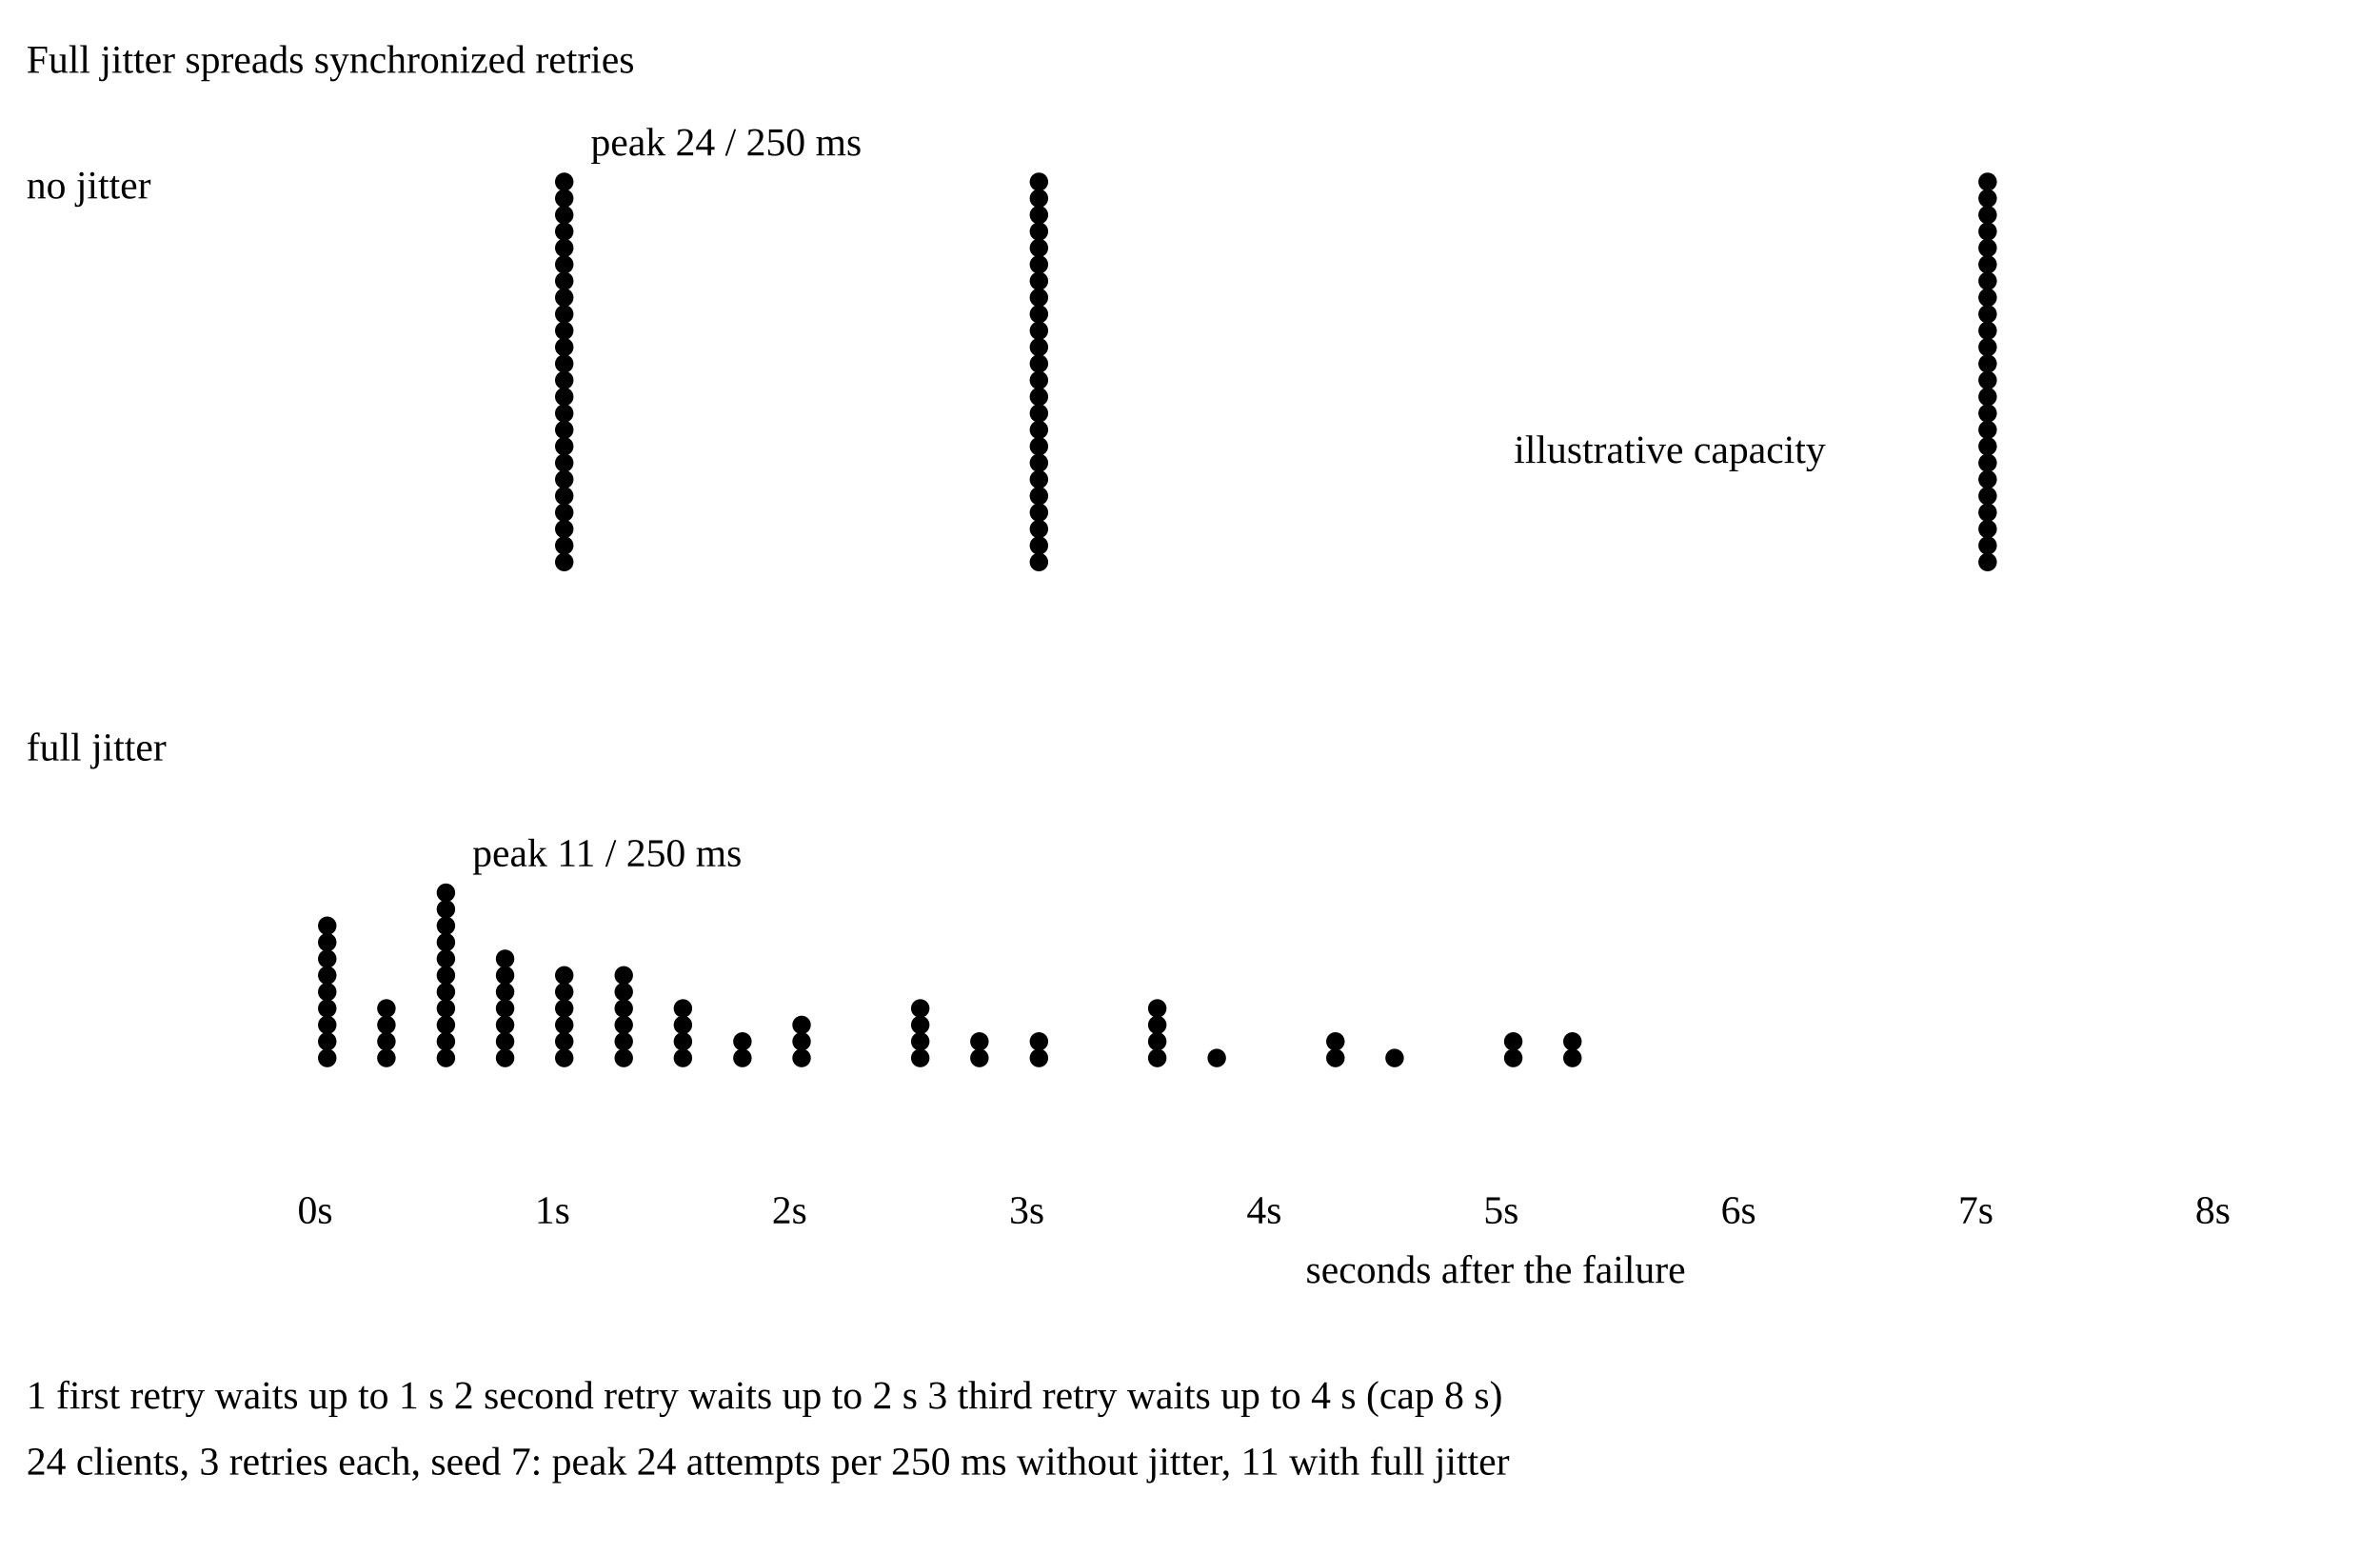
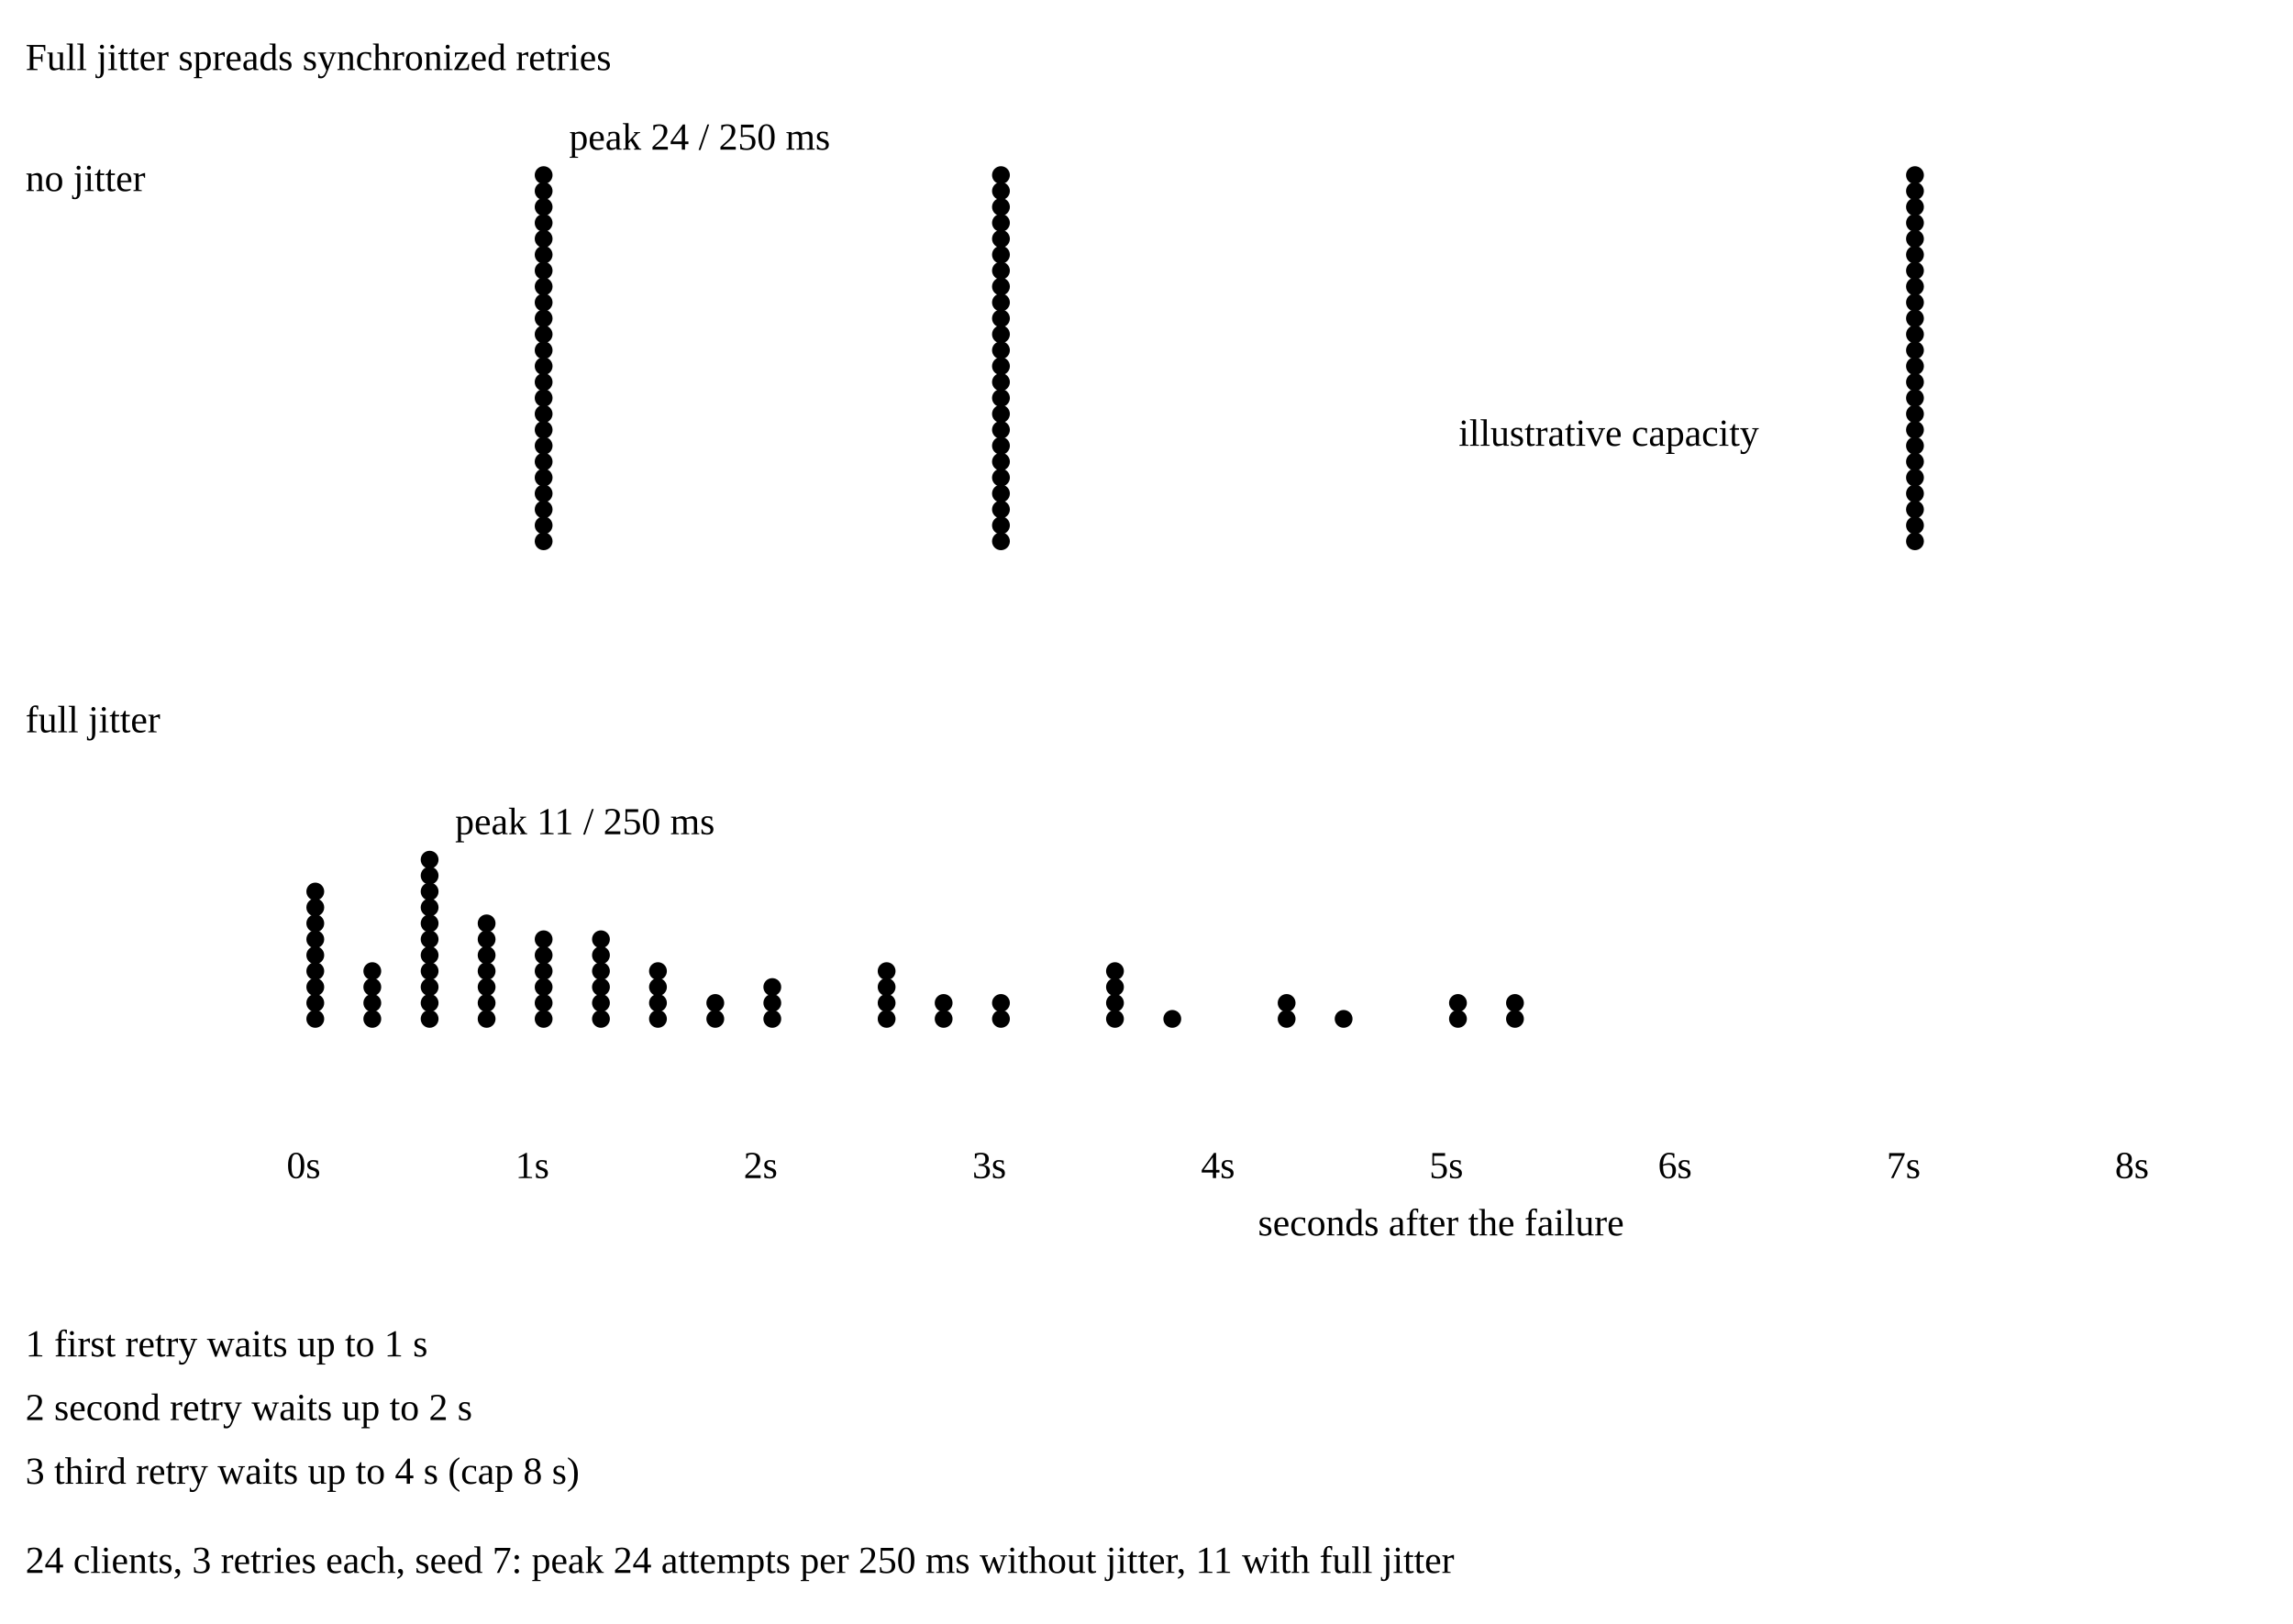
- <svg xmlns="http://www.w3.org/2000/svg" viewBox="0 0 720 470">
+ <svg xmlns="http://www.w3.org/2000/svg" viewBox="0 0 720 510">
  <defs>
    <pattern id="hatch" width="7" height="7" patternUnits="userSpaceOnUse" patternTransform="rotate(45)">
      <line x1="0" y1="0" x2="0" y2="7" class="f-hatch" />
    </pattern>
    <marker id="arrow" viewBox="0 0 8 8" refX="7" refY="4" markerWidth="7" markerHeight="7" orient="auto-start-reverse">
      <path d="M0 0 L8 4 L0 8 z" class="f-arrowhead" />
    </marker>
  </defs>
  <text x="8" y="22" class="f-title">Full jitter spreads synchronized retries</text>
  <text x="8" y="60" class="f-label">no jitter</text>
  <circle cx="170.7" cy="170" r="2.8" class="f-a2-solid" data-step="1" />
  <circle cx="170.7" cy="165" r="2.8" class="f-a2-solid" data-step="1" />
  <circle cx="170.7" cy="160" r="2.8" class="f-a2-solid" data-step="1" />
  <circle cx="170.7" cy="155" r="2.8" class="f-a2-solid" data-step="1" />
  <circle cx="170.7" cy="150" r="2.8" class="f-a2-solid" data-step="1" />
  <circle cx="170.7" cy="145" r="2.8" class="f-a2-solid" data-step="1" />
  <circle cx="170.7" cy="140" r="2.8" class="f-a2-solid" data-step="1" />
  <circle cx="170.7" cy="135" r="2.8" class="f-a2-solid" data-step="1" />
  <circle cx="170.7" cy="130" r="2.8" class="f-a2-solid" data-step="1" />
  <circle cx="170.7" cy="125" r="2.8" class="f-a2-solid" data-step="1" />
  <circle cx="170.7" cy="120" r="2.8" class="f-a2-solid" data-step="1" />
  <circle cx="170.7" cy="115" r="2.8" class="f-a2-solid" data-step="1" />
  <circle cx="170.7" cy="110" r="2.8" class="f-a2-solid" data-step="1" />
  <circle cx="170.7" cy="105" r="2.8" class="f-a2-solid" data-step="1" />
  <circle cx="170.7" cy="100" r="2.8" class="f-a2-solid" data-step="1" />
  <circle cx="170.7" cy="95" r="2.8" class="f-a2-solid" data-step="1" />
  <circle cx="170.7" cy="90" r="2.8" class="f-a2-solid" data-step="1" />
  <circle cx="170.7" cy="85" r="2.8" class="f-a2-solid" data-step="1" />
  <circle cx="170.7" cy="80" r="2.8" class="f-a2-solid" data-step="1" />
  <circle cx="170.7" cy="75" r="2.8" class="f-a2-solid" data-step="1" />
  <circle cx="170.7" cy="70" r="2.8" class="f-a2-solid" data-step="1" />
  <circle cx="170.7" cy="65" r="2.8" class="f-a2-solid" data-step="1" />
  <circle cx="170.7" cy="60" r="2.8" class="f-a2-solid" data-step="1" />
  <circle cx="170.7" cy="55" r="2.8" class="f-a2-solid" data-step="1" />
  <text x="178.7" y="47" class="f-small">peak 24 / 250 ms</text>
  <circle cx="314.3" cy="170" r="2.8" class="f-a2-solid" data-step="2" />
  <circle cx="314.3" cy="165" r="2.8" class="f-a2-solid" data-step="2" />
  <circle cx="314.3" cy="160" r="2.8" class="f-a2-solid" data-step="2" />
  <circle cx="314.3" cy="155" r="2.8" class="f-a2-solid" data-step="2" />
  <circle cx="314.3" cy="150" r="2.8" class="f-a2-solid" data-step="2" />
  <circle cx="314.3" cy="145" r="2.8" class="f-a2-solid" data-step="2" />
  <circle cx="314.3" cy="140" r="2.8" class="f-a2-solid" data-step="2" />
  <circle cx="314.3" cy="135" r="2.8" class="f-a2-solid" data-step="2" />
  <circle cx="314.3" cy="130" r="2.8" class="f-a2-solid" data-step="2" />
  <circle cx="314.3" cy="125" r="2.8" class="f-a2-solid" data-step="2" />
  <circle cx="314.3" cy="120" r="2.8" class="f-a2-solid" data-step="2" />
  <circle cx="314.3" cy="115" r="2.8" class="f-a2-solid" data-step="2" />
  <circle cx="314.3" cy="110" r="2.8" class="f-a2-solid" data-step="2" />
  <circle cx="314.3" cy="105" r="2.8" class="f-a2-solid" data-step="2" />
  <circle cx="314.3" cy="100" r="2.8" class="f-a2-solid" data-step="2" />
  <circle cx="314.3" cy="95" r="2.8" class="f-a2-solid" data-step="2" />
  <circle cx="314.3" cy="90" r="2.8" class="f-a2-solid" data-step="2" />
  <circle cx="314.3" cy="85" r="2.8" class="f-a2-solid" data-step="2" />
  <circle cx="314.3" cy="80" r="2.8" class="f-a2-solid" data-step="2" />
  <circle cx="314.3" cy="75" r="2.8" class="f-a2-solid" data-step="2" />
  <circle cx="314.3" cy="70" r="2.8" class="f-a2-solid" data-step="2" />
  <circle cx="314.3" cy="65" r="2.8" class="f-a2-solid" data-step="2" />
  <circle cx="314.3" cy="60" r="2.8" class="f-a2-solid" data-step="2" />
  <circle cx="314.3" cy="55" r="2.8" class="f-a2-solid" data-step="2" />
  <circle cx="601.3" cy="170" r="2.8" class="f-a2-solid" data-step="3" />
  <circle cx="601.3" cy="165" r="2.8" class="f-a2-solid" data-step="3" />
  <circle cx="601.3" cy="160" r="2.8" class="f-a2-solid" data-step="3" />
  <circle cx="601.3" cy="155" r="2.8" class="f-a2-solid" data-step="3" />
  <circle cx="601.3" cy="150" r="2.8" class="f-a2-solid" data-step="3" />
  <circle cx="601.3" cy="145" r="2.8" class="f-a2-solid" data-step="3" />
  <circle cx="601.3" cy="140" r="2.8" class="f-a2-solid" data-step="3" />
  <circle cx="601.3" cy="135" r="2.8" class="f-a2-solid" data-step="3" />
  <circle cx="601.3" cy="130" r="2.8" class="f-a2-solid" data-step="3" />
  <circle cx="601.3" cy="125" r="2.8" class="f-a2-solid" data-step="3" />
  <circle cx="601.3" cy="120" r="2.8" class="f-a2-solid" data-step="3" />
  <circle cx="601.3" cy="115" r="2.8" class="f-a2-solid" data-step="3" />
  <circle cx="601.3" cy="110" r="2.8" class="f-a2-solid" data-step="3" />
  <circle cx="601.3" cy="105" r="2.8" class="f-a2-solid" data-step="3" />
  <circle cx="601.3" cy="100" r="2.8" class="f-a2-solid" data-step="3" />
  <circle cx="601.3" cy="95" r="2.8" class="f-a2-solid" data-step="3" />
  <circle cx="601.3" cy="90" r="2.8" class="f-a2-solid" data-step="3" />
  <circle cx="601.3" cy="85" r="2.8" class="f-a2-solid" data-step="3" />
  <circle cx="601.3" cy="80" r="2.8" class="f-a2-solid" data-step="3" />
  <circle cx="601.3" cy="75" r="2.8" class="f-a2-solid" data-step="3" />
  <circle cx="601.3" cy="70" r="2.8" class="f-a2-solid" data-step="3" />
  <circle cx="601.3" cy="65" r="2.8" class="f-a2-solid" data-step="3" />
  <circle cx="601.3" cy="60" r="2.8" class="f-a2-solid" data-step="3" />
  <circle cx="601.3" cy="55" r="2.8" class="f-a2-solid" data-step="3" />
-   <line x1="90" y1="115" x2="700" y2="115" class="f-dashed f-a3-line" />
+   <line x1="90" y1="115" x2="700" y2="115" class="f-line f-dashed" />
  <text x="458" y="140" class="f-small f-middle">illustrative capacity</text>
  <text x="8" y="230" class="f-label">full jitter</text>
  <circle cx="99.0" cy="320" r="2.8" class="f-a1-solid" data-step="1" />
  <circle cx="99.0" cy="315" r="2.8" class="f-a1-solid" data-step="1" />
  <circle cx="99.0" cy="310" r="2.8" class="f-a1-solid" data-step="1" />
  <circle cx="99.0" cy="305" r="2.8" class="f-a1-solid" data-step="1" />
  <circle cx="99.0" cy="300" r="2.8" class="f-a1-solid" data-step="1" />
  <circle cx="99.0" cy="295" r="2.8" class="f-a1-solid" data-step="1" />
  <circle cx="99.0" cy="290" r="2.8" class="f-a1-solid" data-step="1" />
  <circle cx="99.0" cy="285" r="2.8" class="f-a1-solid" data-step="1" />
  <circle cx="99.0" cy="280" r="2.8" class="f-a1-solid" data-step="2" />
  <circle cx="116.9" cy="320" r="2.8" class="f-a1-solid" data-step="1" />
  <circle cx="116.9" cy="315" r="2.8" class="f-a1-solid" data-step="1" />
  <circle cx="116.9" cy="310" r="2.8" class="f-a1-solid" data-step="1" />
  <circle cx="116.9" cy="305" r="2.8" class="f-a1-solid" data-step="2" />
  <circle cx="134.9" cy="320" r="2.8" class="f-a1-solid" data-step="1" />
  <circle cx="134.9" cy="315" r="2.8" class="f-a1-solid" data-step="1" />
  <circle cx="134.9" cy="310" r="2.8" class="f-a1-solid" data-step="1" />
  <circle cx="134.9" cy="305" r="2.8" class="f-a1-solid" data-step="1" />
  <circle cx="134.9" cy="300" r="2.8" class="f-a1-solid" data-step="1" />
  <circle cx="134.9" cy="295" r="2.8" class="f-a1-solid" data-step="1" />
  <circle cx="134.9" cy="290" r="2.8" class="f-a1-solid" data-step="1" />
  <circle cx="134.9" cy="285" r="2.8" class="f-a1-solid" data-step="1" />
  <circle cx="134.9" cy="280" r="2.8" class="f-a1-solid" data-step="1" />
  <circle cx="134.9" cy="275" r="2.8" class="f-a1-solid" data-step="2" />
  <circle cx="134.9" cy="270" r="2.8" class="f-a1-solid" data-step="2" />
  <text x="142.9" y="262" class="f-small">peak 11 / 250 ms</text>
  <circle cx="152.8" cy="320" r="2.8" class="f-a1-solid" data-step="1" />
  <circle cx="152.8" cy="315" r="2.8" class="f-a1-solid" data-step="1" />
  <circle cx="152.8" cy="310" r="2.8" class="f-a1-solid" data-step="1" />
  <circle cx="152.8" cy="305" r="2.8" class="f-a1-solid" data-step="1" />
  <circle cx="152.8" cy="300" r="2.8" class="f-a1-solid" data-step="2" />
  <circle cx="152.8" cy="295" r="2.8" class="f-a1-solid" data-step="2" />
  <circle cx="152.8" cy="290" r="2.8" class="f-a1-solid" data-step="3" />
  <circle cx="170.7" cy="320" r="2.8" class="f-a1-solid" data-step="2" />
  <circle cx="170.7" cy="315" r="2.8" class="f-a1-solid" data-step="2" />
  <circle cx="170.7" cy="310" r="2.8" class="f-a1-solid" data-step="2" />
  <circle cx="170.7" cy="305" r="2.8" class="f-a1-solid" data-step="2" />
  <circle cx="170.7" cy="300" r="2.8" class="f-a1-solid" data-step="3" />
  <circle cx="170.7" cy="295" r="2.8" class="f-a1-solid" data-step="3" />
  <circle cx="188.7" cy="320" r="2.8" class="f-a1-solid" data-step="2" />
  <circle cx="188.7" cy="315" r="2.8" class="f-a1-solid" data-step="2" />
  <circle cx="188.7" cy="310" r="2.8" class="f-a1-solid" data-step="2" />
  <circle cx="188.7" cy="305" r="2.8" class="f-a1-solid" data-step="2" />
  <circle cx="188.7" cy="300" r="2.8" class="f-a1-solid" data-step="2" />
  <circle cx="188.7" cy="295" r="2.8" class="f-a1-solid" data-step="3" />
  <circle cx="206.6" cy="320" r="2.8" class="f-a1-solid" data-step="2" />
  <circle cx="206.6" cy="315" r="2.8" class="f-a1-solid" data-step="2" />
  <circle cx="206.6" cy="310" r="2.8" class="f-a1-solid" data-step="2" />
  <circle cx="206.6" cy="305" r="2.8" class="f-a1-solid" data-step="3" />
  <circle cx="224.6" cy="320" r="2.8" class="f-a1-solid" data-step="2" />
  <circle cx="224.6" cy="315" r="2.8" class="f-a1-solid" data-step="2" />
  <circle cx="242.5" cy="320" r="2.8" class="f-a1-solid" data-step="2" />
  <circle cx="242.5" cy="315" r="2.8" class="f-a1-solid" data-step="2" />
  <circle cx="242.5" cy="310" r="2.8" class="f-a1-solid" data-step="2" />
  <circle cx="278.4" cy="320" r="2.8" class="f-a1-solid" data-step="2" />
  <circle cx="278.4" cy="315" r="2.8" class="f-a1-solid" data-step="3" />
  <circle cx="278.4" cy="310" r="2.8" class="f-a1-solid" data-step="3" />
  <circle cx="278.4" cy="305" r="2.8" class="f-a1-solid" data-step="3" />
  <circle cx="296.3" cy="320" r="2.8" class="f-a1-solid" data-step="3" />
  <circle cx="296.3" cy="315" r="2.8" class="f-a1-solid" data-step="3" />
  <circle cx="314.3" cy="320" r="2.8" class="f-a1-solid" data-step="3" />
  <circle cx="314.3" cy="315" r="2.8" class="f-a1-solid" data-step="3" />
  <circle cx="350.1" cy="320" r="2.8" class="f-a1-solid" data-step="3" />
  <circle cx="350.1" cy="315" r="2.8" class="f-a1-solid" data-step="3" />
  <circle cx="350.1" cy="310" r="2.8" class="f-a1-solid" data-step="3" />
  <circle cx="350.1" cy="305" r="2.8" class="f-a1-solid" data-step="3" />
  <circle cx="368.1" cy="320" r="2.8" class="f-a1-solid" data-step="3" />
  <circle cx="404.0" cy="320" r="2.8" class="f-a1-solid" data-step="3" />
  <circle cx="404.0" cy="315" r="2.8" class="f-a1-solid" data-step="3" />
  <circle cx="421.9" cy="320" r="2.8" class="f-a1-solid" data-step="3" />
  <circle cx="457.8" cy="320" r="2.8" class="f-a1-solid" data-step="3" />
  <circle cx="457.8" cy="315" r="2.8" class="f-a1-solid" data-step="3" />
  <circle cx="475.7" cy="320" r="2.8" class="f-a1-solid" data-step="3" />
  <circle cx="475.7" cy="315" r="2.8" class="f-a1-solid" data-step="3" />
  <line x1="90" y1="350" x2="700" y2="350" class="f-line" />
  <line x1="90.0" y1="350" x2="90.0" y2="356" class="f-line" />
  <text x="90.0" y="370" class="f-small f-middle">0s</text>
  <line x1="161.8" y1="350" x2="161.8" y2="356" class="f-line" />
  <text x="161.8" y="370" class="f-small f-middle">1s</text>
  <line x1="233.5" y1="350" x2="233.5" y2="356" class="f-line" />
  <text x="233.5" y="370" class="f-small f-middle">2s</text>
  <line x1="305.3" y1="350" x2="305.3" y2="356" class="f-line" />
  <text x="305.3" y="370" class="f-small f-middle">3s</text>
  <line x1="377.1" y1="350" x2="377.1" y2="356" class="f-line" />
  <text x="377.1" y="370" class="f-small f-middle">4s</text>
  <line x1="448.8" y1="350" x2="448.8" y2="356" class="f-line" />
  <text x="448.8" y="370" class="f-small f-middle">5s</text>
  <line x1="520.6" y1="350" x2="520.6" y2="356" class="f-line" />
  <text x="520.6" y="370" class="f-small f-middle">6s</text>
  <line x1="592.4" y1="350" x2="592.4" y2="356" class="f-line" />
  <text x="592.4" y="370" class="f-small f-middle">7s</text>
  <line x1="664.1" y1="350" x2="664.1" y2="356" class="f-line" />
  <text x="664.1" y="370" class="f-small f-middle">8s</text>
  <text x="395" y="388" class="f-small f-middle">seconds after the failure</text>
  <line x1="8" y1="404" x2="712" y2="404" class="f-rule" />
-   <text x="8" y="426" class="f-small">1 first retry waits up to 1 s   2 second retry waits up to 2 s   3 third retry waits up to 4 s (cap 8 s)</text>
-   <text x="8" y="446" class="f-small">24 clients, 3 retries each, seed 7: peak 24 attempts per 250 ms without jitter, 11 with full jitter</text>
+   <text x="8" y="426" class="f-small">1 first retry waits up to 1 s</text>
+   <text x="8" y="446" class="f-small">2 second retry waits up to 2 s</text>
+   <text x="8" y="466" class="f-small">3 third retry waits up to 4 s (cap 8 s)</text>
+   <text x="8" y="494" class="f-small">24 clients, 3 retries each, seed 7: peak 24 attempts per 250 ms without jitter, 11 with full jitter</text>
</svg>
